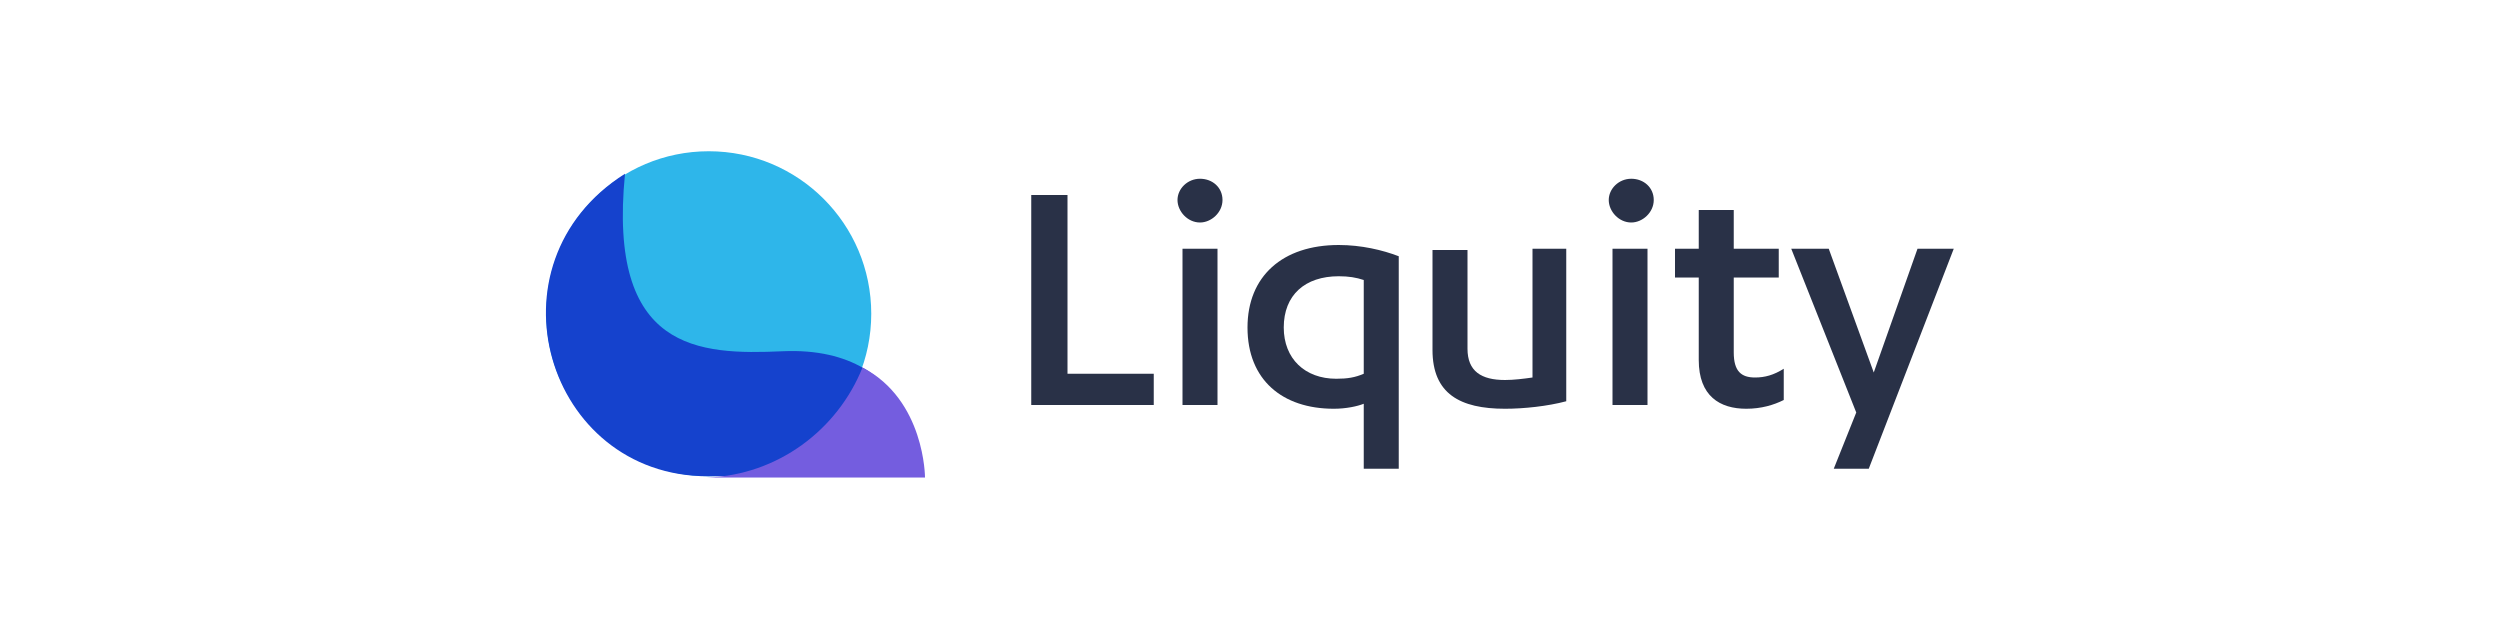
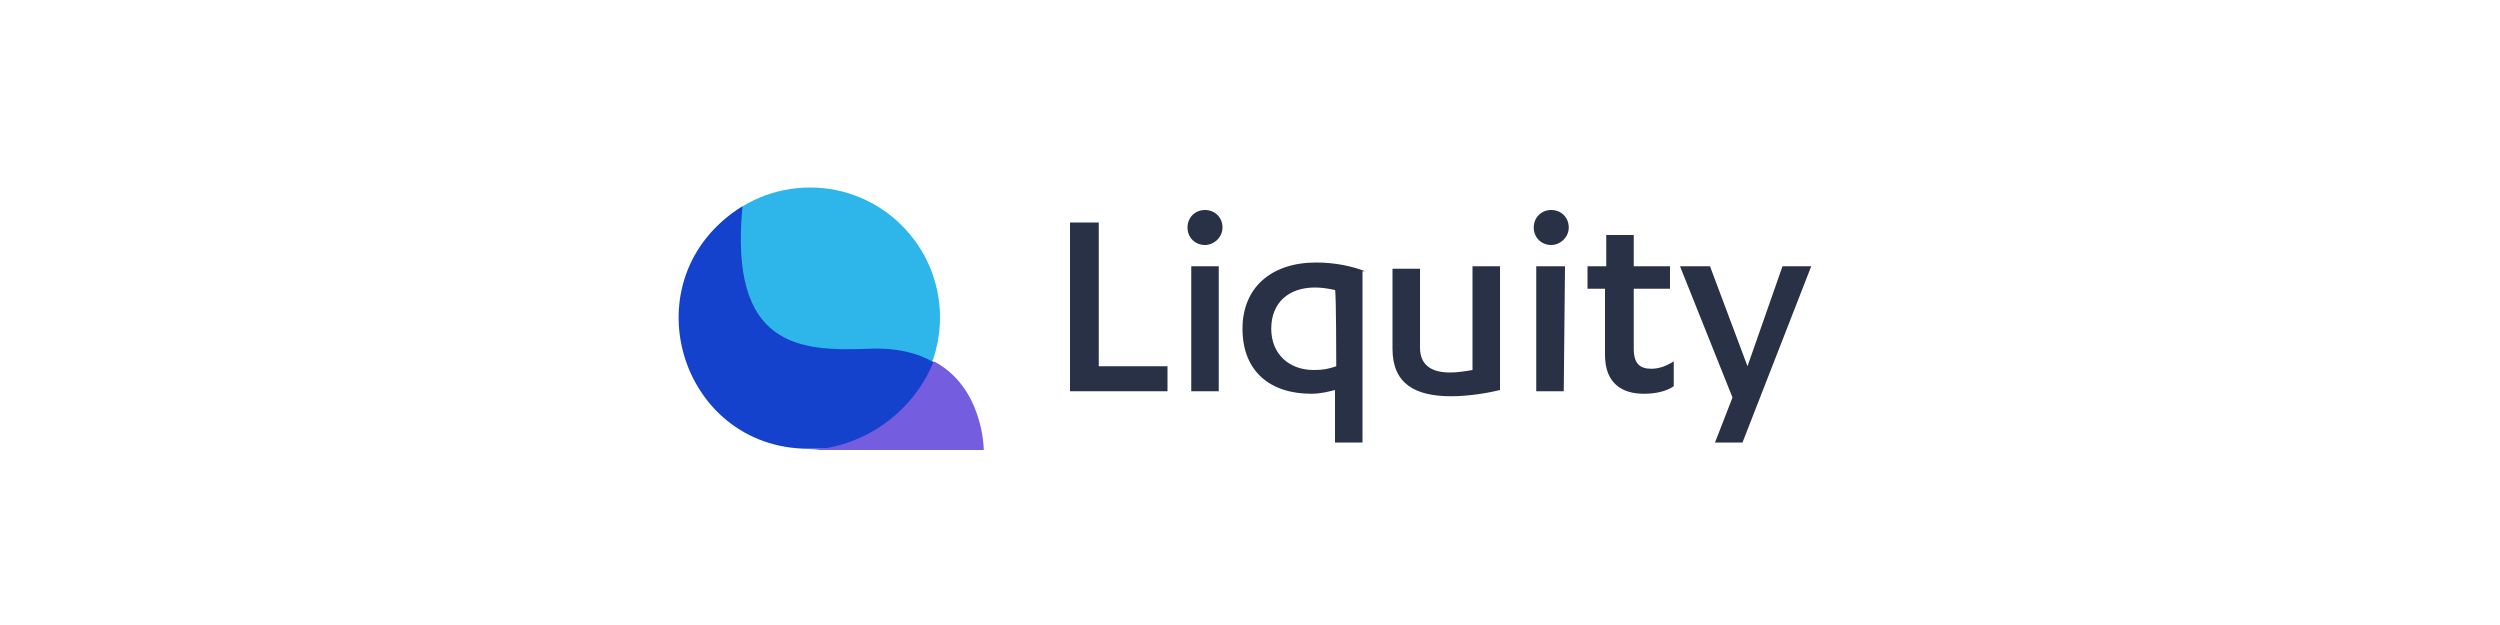
<svg xmlns="http://www.w3.org/2000/svg" version="1.1" id="Layer_1" x="0px" y="0px" viewBox="0 0 200 50" enable-background="new 0 0 200 50" xml:space="preserve">
-   <path id="XMLID_118_" fill="#293147" d="M82.5,32.4h9.8v-2.5h-6.9V15.6h-2.9V32.4z" />
-   <path id="XMLID_132_" fill="#293147" d="M97.4,19.9h-2.8v12.5h2.8V19.9z M96,17.8c0.9,0,1.8-0.8,1.8-1.8s-0.8-1.7-1.8-1.7  c-1,0-1.8,0.8-1.8,1.7S95,17.8,96,17.8z" />
-   <path id="XMLID_129_" fill="#293147" d="M111.9,20.5c-1.3-0.5-3-0.9-4.8-0.9c-4.5,0-7.3,2.5-7.3,6.6c0,4.2,2.8,6.5,6.9,6.5  c1,0,1.9-0.2,2.4-0.4v5.2h2.8V20.5z M109.1,29.9c-0.7,0.3-1.3,0.4-2.2,0.4c-2.5,0-4.2-1.6-4.2-4.1c0-2.6,1.7-4.1,4.4-4.1  c0.8,0,1.4,0.1,2,0.3V29.9z" />
-   <path id="XMLID_113_" fill="#293147" d="M125.4,19.9h-2.8v10.3c-0.7,0.1-1.5,0.2-2.2,0.2c-1.9,0-3-0.7-3-2.5v-7.9h-2.8V28  c0,3.5,2.2,4.7,5.8,4.7c1.5,0,3.4-0.2,4.9-0.6V19.9z" />
-   <path id="XMLID_125_" fill="#293147" d="M131.9,19.9H129v12.5h2.8V19.9z M130.5,17.8c0.9,0,1.8-0.8,1.8-1.8s-0.8-1.7-1.8-1.7  c-1,0-1.8,0.8-1.8,1.7S129.5,17.8,130.5,17.8z" />
-   <path id="XMLID_110_" fill="#293147" d="M134,22.2h1.9v6.6c0,2.9,1.7,3.9,3.8,3.9c1.2,0,2.2-0.3,3-0.7v-2.5  c-0.8,0.5-1.5,0.7-2.3,0.7c-1.1,0-1.7-0.5-1.7-2v-6h3.6v-2.3h-3.6v-3.1h-2.8v3.1H134V22.2z" />
-   <path id="XMLID_109_" fill="#293147" d="M146.3,19.9h-3l5.2,13.1l-1.8,4.5h2.8l6.8-17.6h-2.9l-3.5,9.9L146.3,19.9z" />
-   <circle id="XMLID_108_" fill="#2EB6EA" cx="56.7" cy="25.1" r="13" />
-   <path id="XMLID_107_" fill="#1542CD" d="M56.6,38.1c-12.9,0-18-17-6.6-24.2c-1.4,14.2,5.9,14.5,12.6,14.2c11.2-0.5,11.2,10,11.2,10  H56.6z" />
-   <path id="XMLID_106_" fill="#745DDF" d="M69,29.4c-2,5-6.8,8.6-12.4,8.8c0.1,0,0.3,0,0.4,0H74C74,38.2,74,32,69,29.4z" />
+   <path id="XMLID_118_" fill="#293147" d="M85.5,31.3h7.9v-2h-5.5V17.8h-2.3V31.3z" />
+   <path id="XMLID_132_" fill="#293147" d="M97.5,21.3h-2.2v10h2.2V21.3z M96.4,19.6c0.7,0,1.4-0.6,1.4-1.4c0-0.8-0.6-1.4-1.4-1.4  s-1.4,0.6-1.4,1.4S95.6,19.6,96.4,19.6z" />
+   <path id="XMLID_129_" fill="#293147" d="M109.2,21.7c-1-0.4-2.4-0.7-3.9-0.7c-3.6,0-5.9,2-5.9,5.3c0,3.4,2.2,5.2,5.5,5.2  c0.8,0,1.5-0.2,1.9-0.3v4.2h2.2V21.7z M106.9,29.3c-0.6,0.2-1,0.3-1.8,0.3c-2,0-3.4-1.3-3.4-3.3c0-2.1,1.4-3.3,3.5-3.3  c0.6,0,1.1,0.1,1.6,0.2C106.9,23.3,106.9,29.3,106.9,29.3z" />
+   <path id="XMLID_113_" fill="#293147" d="M120,21.3h-2.2v8.3c-0.6,0.1-1.2,0.2-1.8,0.2c-1.5,0-2.4-0.6-2.4-2v-6.3h-2.2v6.4  c0,2.8,1.8,3.8,4.7,3.8c1.2,0,2.7-0.2,3.9-0.5L120,21.3L120,21.3z" />
+   <path id="XMLID_125_" fill="#293147" d="M125.2,21.3h-2.3v10h2.2L125.2,21.3L125.2,21.3z M124.1,19.6c0.7,0,1.4-0.6,1.4-1.4  c0-0.8-0.6-1.4-1.4-1.4c-0.8,0-1.4,0.6-1.4,1.4S123.3,19.6,124.1,19.6z" />
+   <path id="XMLID_110_" fill="#293147" d="M126.9,23.1h1.5v5.3c0,2.3,1.4,3.1,3.1,3.1c1,0,1.8-0.2,2.4-0.6v-2  c-0.6,0.4-1.2,0.6-1.8,0.6c-0.9,0-1.4-0.4-1.4-1.6v-4.8h2.9v-1.8h-2.9v-2.5h-2.2v2.5h-1.5V23.1z" />
+   <path id="XMLID_109_" fill="#293147" d="M136.8,21.3h-2.4l4.2,10.5l-1.4,3.6h2.2l5.5-14.1h-2.3l-2.8,8L136.8,21.3z" />
+   <circle id="XMLID_108_" fill="#2EB6EA" cx="64.8" cy="25.4" r="10.4" />
+   <path id="XMLID_107_" fill="#1542CD" d="M64.7,35.9c-10.4,0-14.5-13.7-5.3-19.4c-1.1,11.4,4.7,11.6,10.1,11.4c9-0.4,9,8,9,8H64.7z" />
+   <path id="XMLID_1_" fill="#745DDF" d="M74.7,28.9c-1.6,4-5.5,6.9-10,7.1c0.1,0,0.2,0,0.3,0h13.7C78.7,36,78.7,31,74.7,28.9z" />
</svg>
